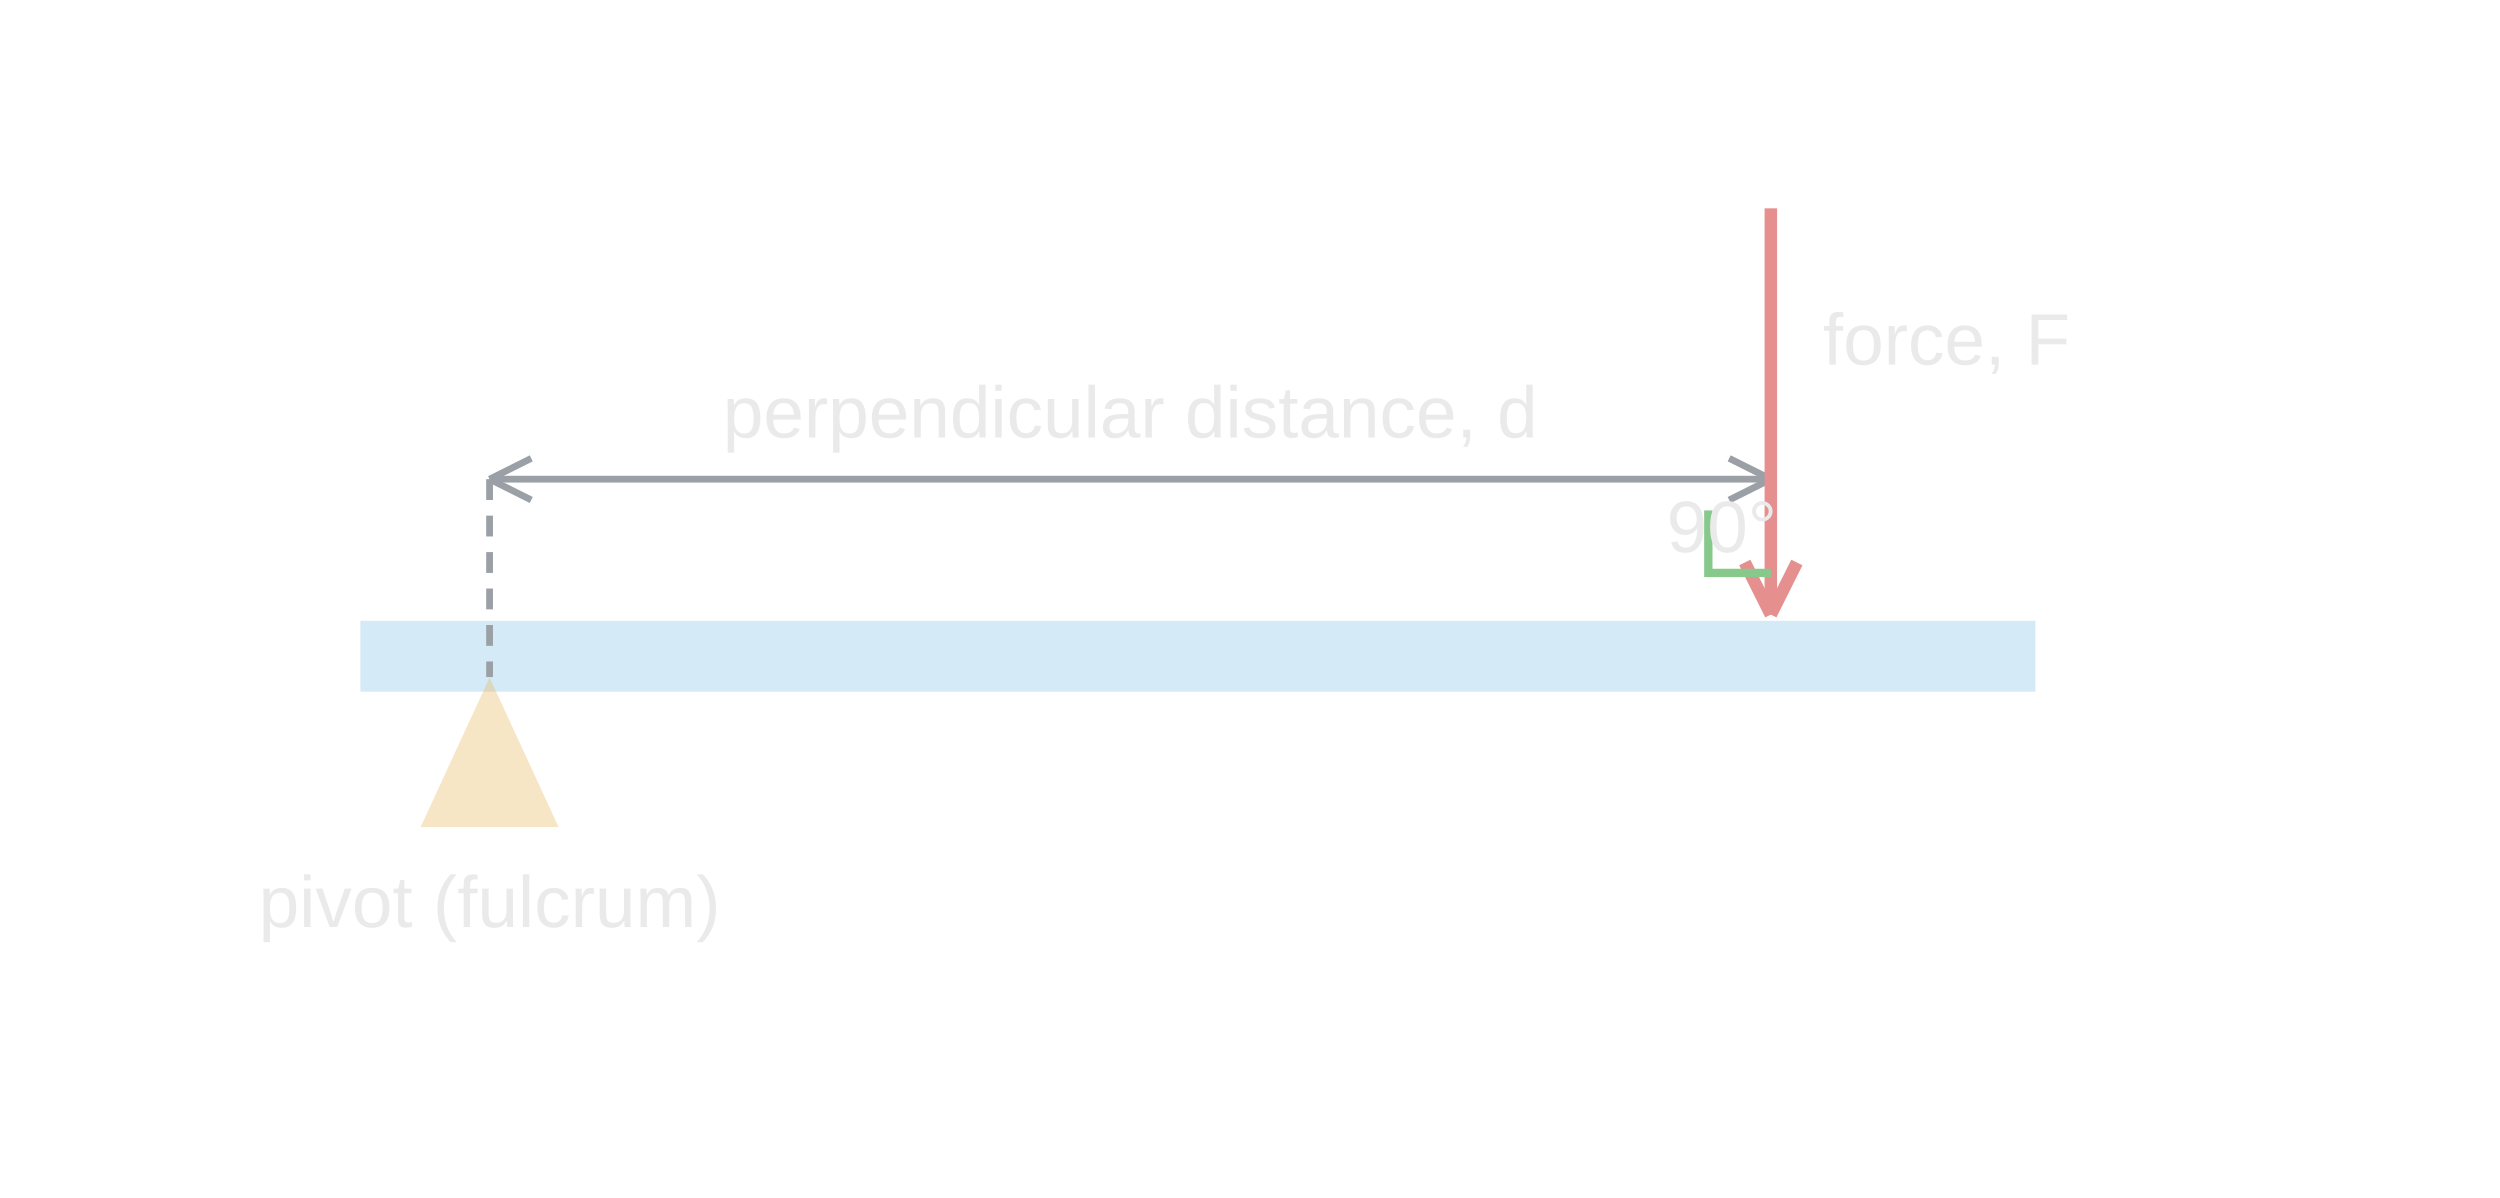
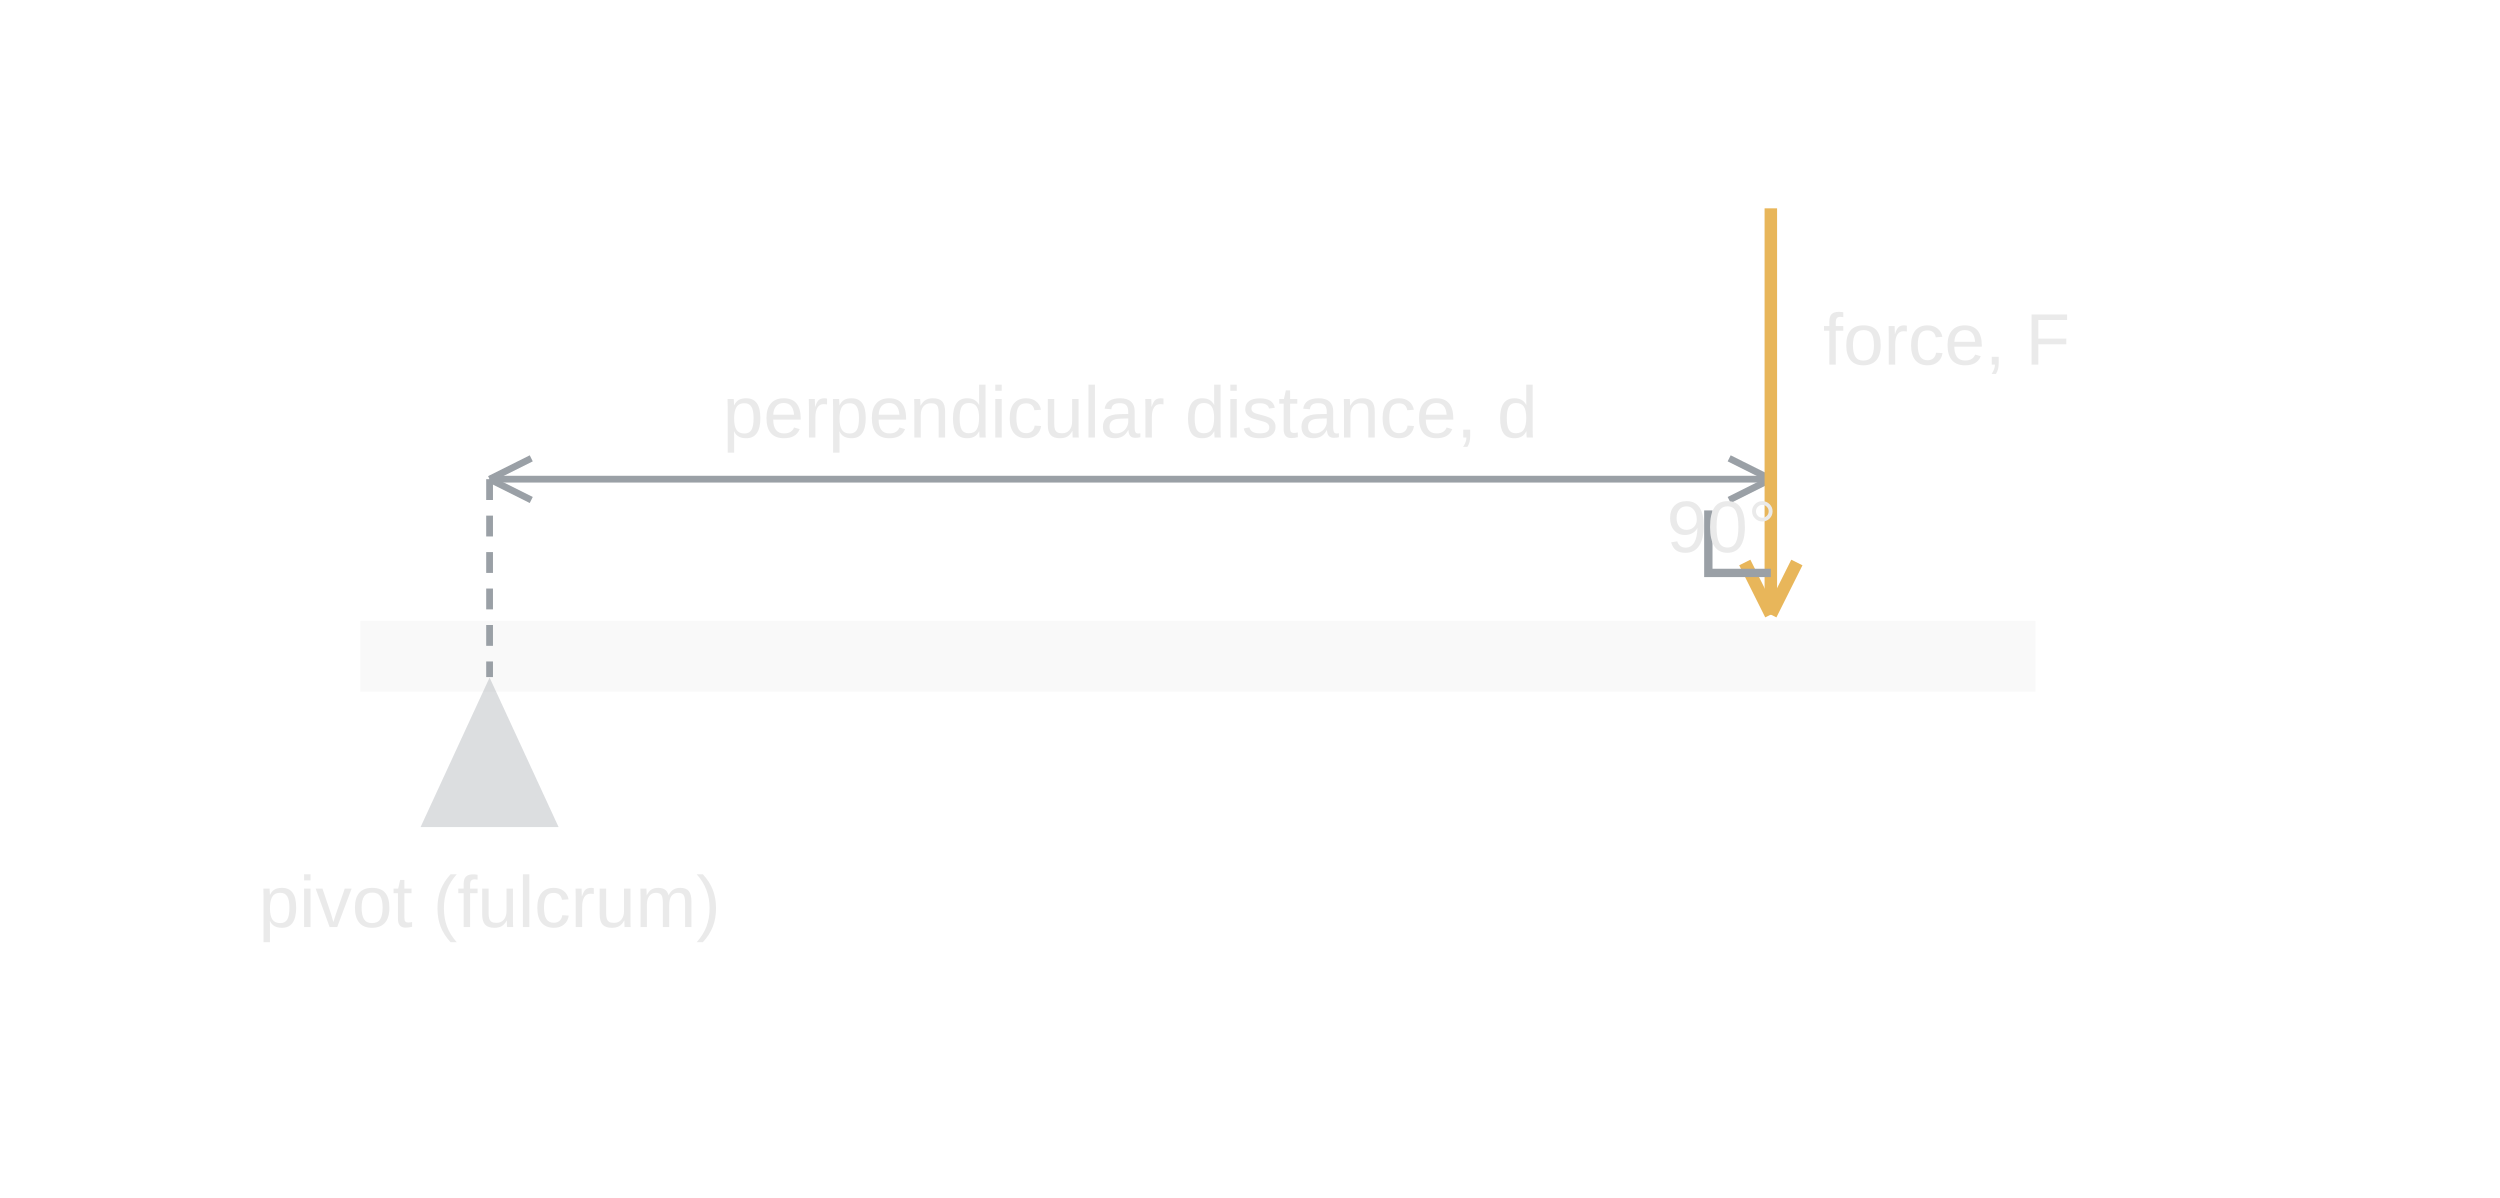
<svg xmlns="http://www.w3.org/2000/svg" viewBox="0 0 480 230" font-family="Segoe UI, Arial, sans-serif">
  <style>
    text { fill:#EAEAEA; }
-     .beam { fill:#6FB7E0; opacity:0.30; stroke:#6FB7E0; stroke-width:1.6; }
-     .pivot { fill:#E8B65A; opacity:0.35; stroke:#E8B65A; stroke-width:1.6; }
-     .force { stroke:#E58F8F; stroke-width:2.4; fill:none; }
+     .beam { fill:#EAEAEA; opacity:0.30; stroke:#EAEAEA; stroke-width:1.6; }
+     .pivot { fill:#9AA0A6; opacity:0.35; stroke:#9AA0A6; stroke-width:1.6; }
+     .force { stroke:#E8B65A; stroke-width:2.4; fill:none; }
    .dim { stroke:#9AA0A6; stroke-width:1.3; fill:none; }
    .lbl { font-size:14px; }
-     .ang { stroke:#86C98B; stroke-width:1.6; fill:none; }
+     .ang { stroke:#9AA0A6; stroke-width:1.6; fill:none; }
  </style>
  <rect class="beam" x="70" y="120" width="320" height="12" />
  <polygon class="pivot" points="82,158 106,158 94,132" />
  <text class="lbl" x="94" y="178" text-anchor="middle">pivot (fulcrum)</text>
  <line class="dim" x1="94" y1="92" x2="340" y2="92" />
  <path class="dim" d="M94,92 l8,-4 M94,92 l8,4" />
  <path class="dim" d="M340,92 l-8,-4 M340,92 l-8,4" />
  <text class="lbl" x="217" y="84" text-anchor="middle">perpendicular distance, d</text>
  <line class="dim" x1="94" y1="92" x2="94" y2="130" stroke-dasharray="4 3" />
  <line class="dim" x1="340" y1="92" x2="340" y2="120" stroke-dasharray="4 3" />
  <line class="force" x1="340" y1="40" x2="340" y2="118" />
  <path class="force" d="M340,118 l-5,-10 M340,118 l5,-10" />
-   <text class="lbl" x="350" y="70" fill="#E58F8F">force, F</text>
+   <text class="lbl" x="350" y="70" fill="#E8B65A">force, F</text>
  <path class="ang" d="M340,110 h-12 v-12" />
-   <text class="lbl" x="320" y="106" fill="#86C98B" font-size="11">90°</text>
+   <text class="lbl" x="320" y="106" fill="#9AA0A6" font-size="11">90°</text>
</svg>
